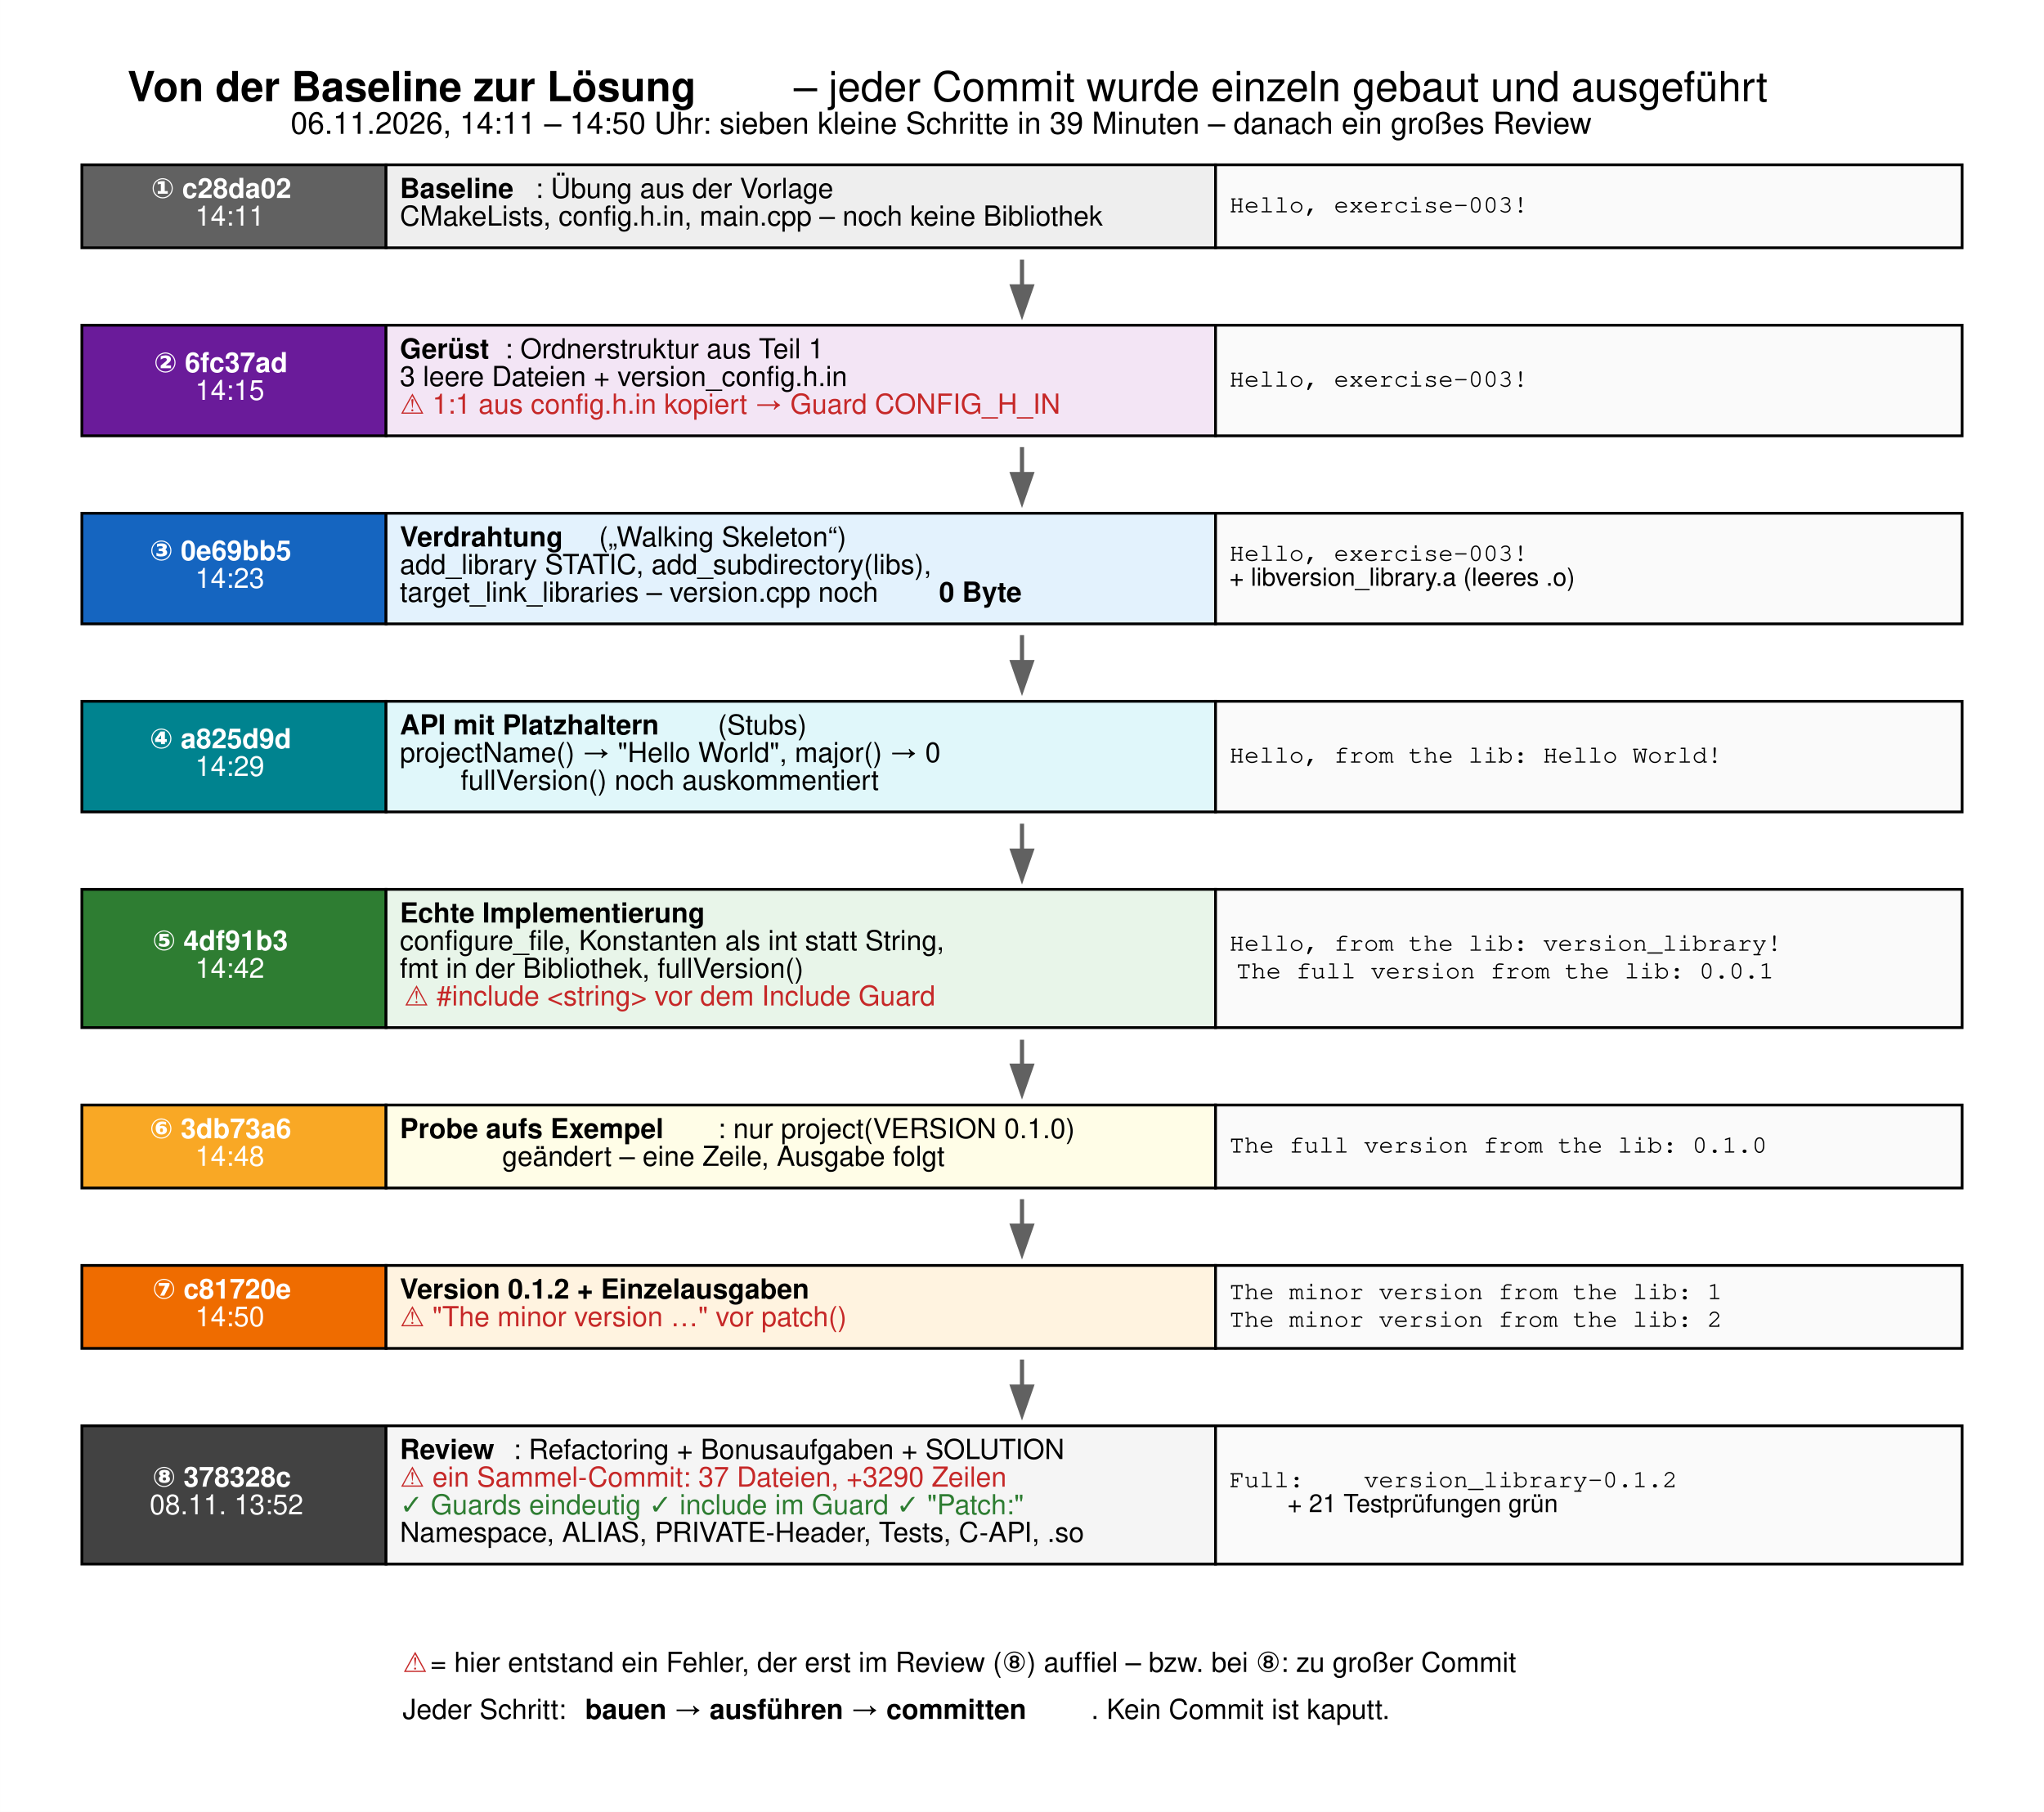
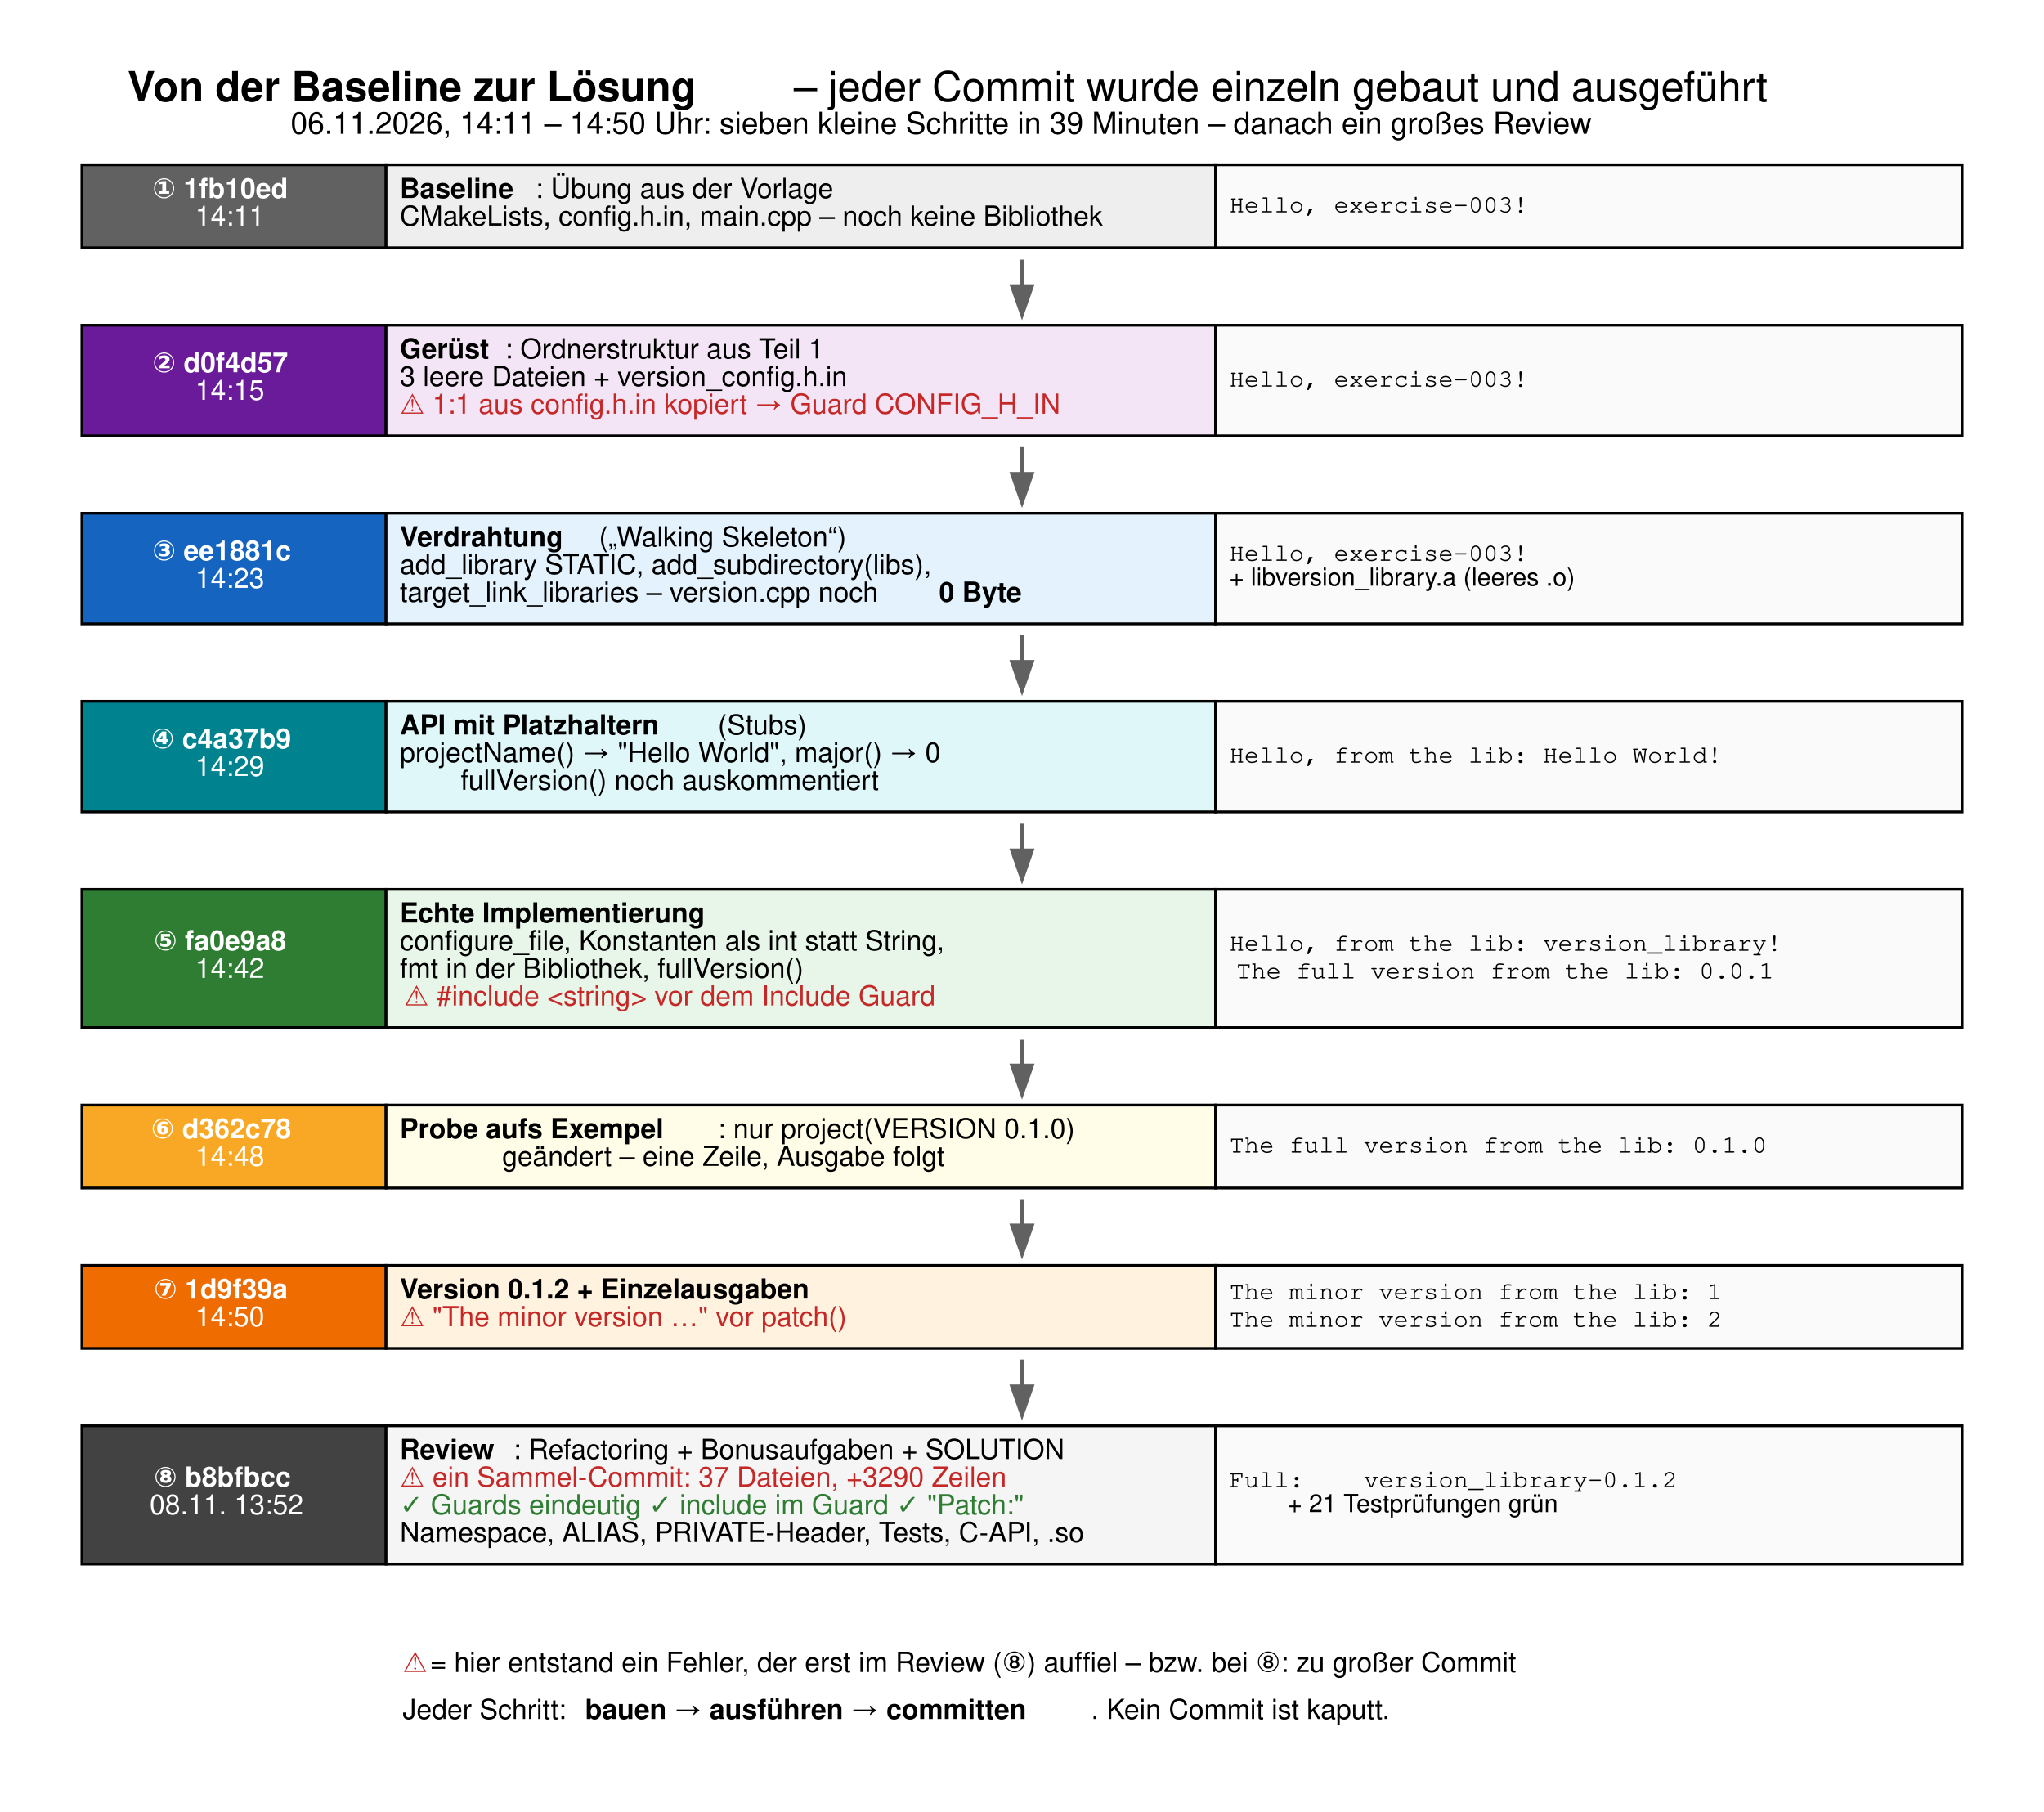
<svg xmlns="http://www.w3.org/2000/svg" width="739pt" height="655pt" viewBox="0.00 0.00 739.20 655.20">
  <g id="graph0" class="graph" transform="scale(1 1) rotate(0) translate(21.6 633.6)">
    <polygon fill="white" stroke="transparent" points="-21.6,21.6 -21.6,-633.6 717.6,-633.6 717.6,21.6 -21.6,21.6" />
    <text text-anchor="start" x="24.5" y="-597" font-family="Helvetica,sans-Serif" font-weight="bold" font-size="15.00">Von der Baseline zur Lösung</text>
    <text text-anchor="start" x="265.5" y="-597" font-family="Helvetica,sans-Serif" font-size="15.00"> – jeder Commit wurde einzeln gebaut und ausgeführt</text>
    <text text-anchor="start" x="83.5" y="-585.2" font-family="Helvetica,sans-Serif" font-size="11.00">06.11.2026, 14:11 – 14:50 Uhr: sieben kleine Schritte in 39 Minuten – danach ein großes Review</text>
    <g id="node1" class="node">
      <polygon fill="#616161" stroke="transparent" points="8,-544 8,-574 118,-574 118,-544 8,-544" />
      <polygon fill="none" stroke="black" points="8,-544 8,-574 118,-574 118,-544 8,-544" />
-       <text text-anchor="start" x="33" y="-562" font-family="Helvetica,sans-Serif" font-weight="bold" font-size="10.00" fill="white">① c28da02</text>
+       <text text-anchor="start" x="33.5" y="-562" font-family="Helvetica,sans-Serif" font-weight="bold" font-size="10.00" fill="white">① 1fb10ed</text>
      <text text-anchor="start" x="49" y="-552" font-family="Helvetica,sans-Serif" font-size="10.00" fill="white">14:11</text>
      <polygon fill="#eeeeee" stroke="transparent" points="118,-544 118,-574 418,-574 418,-544 118,-544" />
      <polygon fill="none" stroke="black" points="118,-544 118,-574 418,-574 418,-544 118,-544" />
      <text text-anchor="start" x="123" y="-562" font-family="Helvetica,sans-Serif" font-weight="bold" font-size="10.00">Baseline</text>
      <text text-anchor="start" x="172" y="-562" font-family="Helvetica,sans-Serif" font-size="10.00">: Übung aus der Vorlage</text>
      <text text-anchor="start" x="123" y="-552" font-family="Helvetica,sans-Serif" font-size="10.00">CMakeLists, config.h.in, main.cpp – noch keine Bibliothek</text>
      <polygon fill="#fafafa" stroke="transparent" points="418,-544 418,-574 688,-574 688,-544 418,-544" />
      <polygon fill="none" stroke="black" points="418,-544 418,-574 688,-574 688,-544 418,-544" />
      <text text-anchor="start" x="423" y="-556.8" font-family="Courier,monospace" font-size="9.00">Hello, exercise-003!</text>
    </g>
    <g id="node2" class="node">
      <polygon fill="#6a1b9a" stroke="transparent" points="8,-476 8,-516 118,-516 118,-476 8,-476" />
      <polygon fill="none" stroke="black" points="8,-476 8,-516 118,-516 118,-476 8,-476" />
-       <text text-anchor="start" x="34" y="-499" font-family="Helvetica,sans-Serif" font-weight="bold" font-size="10.00" fill="white">② 6fc37ad</text>
+       <text text-anchor="start" x="33.5" y="-499" font-family="Helvetica,sans-Serif" font-weight="bold" font-size="10.00" fill="white">② d0f4d57</text>
      <text text-anchor="start" x="49" y="-489" font-family="Helvetica,sans-Serif" font-size="10.00" fill="white">14:15</text>
      <polygon fill="#f3e5f5" stroke="transparent" points="118,-476 118,-516 418,-516 418,-476 118,-476" />
      <polygon fill="none" stroke="black" points="118,-476 118,-516 418,-516 418,-476 118,-476" />
      <text text-anchor="start" x="123" y="-504" font-family="Helvetica,sans-Serif" font-weight="bold" font-size="10.00">Gerüst</text>
      <text text-anchor="start" x="161" y="-504" font-family="Helvetica,sans-Serif" font-size="10.00">: Ordnerstruktur aus Teil 1</text>
      <text text-anchor="start" x="123" y="-494" font-family="Helvetica,sans-Serif" font-size="10.00">3 leere Dateien + version_config.h.in</text>
      <text text-anchor="start" x="123" y="-484" font-family="Helvetica,sans-Serif" font-size="10.00" fill="#c62828">⚠ 1:1 aus config.h.in kopiert → Guard CONFIG_H_IN</text>
      <polygon fill="#fafafa" stroke="transparent" points="418,-476 418,-516 688,-516 688,-476 418,-476" />
      <polygon fill="none" stroke="black" points="418,-476 418,-516 688,-516 688,-476 418,-476" />
      <text text-anchor="start" x="423" y="-493.8" font-family="Courier,monospace" font-size="9.00">Hello, exercise-003!</text>
    </g>
    <g id="edge1" class="edge">
      <path fill="none" stroke="#616161" stroke-width="1.5" d="M348,-539.7C348,-536.71 348,-533.53 348,-530.31" />
      <polygon fill="#616161" stroke="#616161" stroke-width="1.5" points="351.5,-530.05 348,-520.05 344.5,-530.05 351.5,-530.05" />
    </g>
    <g id="node3" class="node">
      <polygon fill="#1565c0" stroke="transparent" points="8,-408 8,-448 118,-448 118,-408 8,-408" />
      <polygon fill="none" stroke="black" points="8,-408 8,-448 118,-448 118,-408 8,-408" />
-       <text text-anchor="start" x="32.5" y="-431" font-family="Helvetica,sans-Serif" font-weight="bold" font-size="10.00" fill="white">③ 0e69bb5</text>
+       <text text-anchor="start" x="33.5" y="-431" font-family="Helvetica,sans-Serif" font-weight="bold" font-size="10.00" fill="white">③ ee1881c</text>
      <text text-anchor="start" x="49" y="-421" font-family="Helvetica,sans-Serif" font-size="10.00" fill="white">14:23</text>
      <polygon fill="#e3f2fd" stroke="transparent" points="118,-408 118,-448 418,-448 418,-408 118,-408" />
      <polygon fill="none" stroke="black" points="118,-408 118,-448 418,-448 418,-408 118,-408" />
      <text text-anchor="start" x="123" y="-436" font-family="Helvetica,sans-Serif" font-weight="bold" font-size="10.00">Verdrahtung</text>
      <text text-anchor="start" x="195" y="-436" font-family="Helvetica,sans-Serif" font-size="10.00"> („Walking Skeleton“)</text>
      <text text-anchor="start" x="123" y="-426" font-family="Helvetica,sans-Serif" font-size="10.00">add_library STATIC, add_subdirectory(libs),</text>
      <text text-anchor="start" x="123" y="-416" font-family="Helvetica,sans-Serif" font-size="10.00">target_link_libraries – version.cpp noch </text>
      <text text-anchor="start" x="318" y="-416" font-family="Helvetica,sans-Serif" font-weight="bold" font-size="10.00">0 Byte</text>
      <polygon fill="#fafafa" stroke="transparent" points="418,-408 418,-448 688,-448 688,-408 418,-408" />
      <polygon fill="none" stroke="black" points="418,-408 418,-448 688,-448 688,-408 418,-408" />
      <text text-anchor="start" x="423" y="-430.8" font-family="Courier,monospace" font-size="9.00">Hello, exercise-003!</text>
      <text text-anchor="start" x="423" y="-421.8" font-family="Helvetica,sans-Serif" font-size="9.00">+ libversion_library.a (leeres .o)</text>
    </g>
    <g id="edge2" class="edge">
      <path fill="none" stroke="#616161" stroke-width="1.5" d="M348,-471.92C348,-468.82 348,-465.59 348,-462.36" />
      <polygon fill="#616161" stroke="#616161" stroke-width="1.5" points="351.5,-462.18 348,-452.18 344.5,-462.18 351.5,-462.18" />
    </g>
    <g id="node4" class="node">
      <polygon fill="#00838f" stroke="transparent" points="8,-340 8,-380 118,-380 118,-340 8,-340" />
      <polygon fill="none" stroke="black" points="8,-340 8,-380 118,-380 118,-340 8,-340" />
-       <text text-anchor="start" x="32.5" y="-363" font-family="Helvetica,sans-Serif" font-weight="bold" font-size="10.00" fill="white">④ a825d9d</text>
+       <text text-anchor="start" x="33" y="-363" font-family="Helvetica,sans-Serif" font-weight="bold" font-size="10.00" fill="white">④ c4a37b9</text>
      <text text-anchor="start" x="49" y="-353" font-family="Helvetica,sans-Serif" font-size="10.00" fill="white">14:29</text>
      <polygon fill="#e0f7fa" stroke="transparent" points="118,-340 118,-380 418,-380 418,-340 118,-340" />
      <polygon fill="none" stroke="black" points="118,-340 118,-380 418,-380 418,-340 118,-340" />
      <text text-anchor="start" x="123" y="-368" font-family="Helvetica,sans-Serif" font-weight="bold" font-size="10.00">API mit Platzhaltern</text>
      <text text-anchor="start" x="238" y="-368" font-family="Helvetica,sans-Serif" font-size="10.00"> (Stubs)</text>
      <text text-anchor="start" x="123" y="-358" font-family="Helvetica,sans-Serif" font-size="10.00">projectName() → "Hello World", major() → 0</text>
      <text text-anchor="start" x="145" y="-348" font-family="Helvetica,sans-Serif" font-size="10.00">fullVersion() noch auskommentiert</text>
      <polygon fill="#fafafa" stroke="transparent" points="418,-340 418,-380 688,-380 688,-340 418,-340" />
      <polygon fill="none" stroke="black" points="418,-340 418,-380 688,-380 688,-340 418,-340" />
      <text text-anchor="start" x="423" y="-357.8" font-family="Courier,monospace" font-size="9.00">Hello, from the lib: Hello World!</text>
    </g>
    <g id="edge3" class="edge">
      <path fill="none" stroke="#616161" stroke-width="1.5" d="M348,-403.92C348,-400.82 348,-397.59 348,-394.36" />
      <polygon fill="#616161" stroke="#616161" stroke-width="1.5" points="351.5,-394.18 348,-384.18 344.5,-394.18 351.5,-394.18" />
    </g>
    <g id="node5" class="node">
      <polygon fill="#2e7d32" stroke="transparent" points="8,-262 8,-312 118,-312 118,-262 8,-262" />
      <polygon fill="none" stroke="black" points="8,-262 8,-312 118,-312 118,-262 8,-262" />
-       <text text-anchor="start" x="33.5" y="-290" font-family="Helvetica,sans-Serif" font-weight="bold" font-size="10.00" fill="white">⑤ 4df91b3</text>
+       <text text-anchor="start" x="34" y="-290" font-family="Helvetica,sans-Serif" font-weight="bold" font-size="10.00" fill="white">⑤ fa0e9a8</text>
      <text text-anchor="start" x="49" y="-280" font-family="Helvetica,sans-Serif" font-size="10.00" fill="white">14:42</text>
      <polygon fill="#e8f5e9" stroke="transparent" points="118,-262 118,-312 418,-312 418,-262 118,-262" />
      <polygon fill="none" stroke="black" points="118,-262 118,-312 418,-312 418,-262 118,-262" />
      <text text-anchor="start" x="123" y="-300" font-family="Helvetica,sans-Serif" font-weight="bold" font-size="10.00">Echte Implementierung</text>
      <text text-anchor="start" x="123" y="-290" font-family="Helvetica,sans-Serif" font-size="10.00">configure_file, Konstanten als int statt String,</text>
      <text text-anchor="start" x="123" y="-280" font-family="Helvetica,sans-Serif" font-size="10.00">fmt in der Bibliothek, fullVersion()</text>
      <text text-anchor="start" x="124.5" y="-270" font-family="Helvetica,sans-Serif" font-size="10.00" fill="#c62828">⚠ #include &lt;string&gt; vor dem Include Guard</text>
      <polygon fill="#fafafa" stroke="transparent" points="418,-262 418,-312 688,-312 688,-262 418,-262" />
      <polygon fill="none" stroke="black" points="418,-262 418,-312 688,-312 688,-262 418,-262" />
      <text text-anchor="start" x="423" y="-289.8" font-family="Courier,monospace" font-size="9.00">Hello, from the lib: version_library!</text>
      <text text-anchor="start" x="425.5" y="-279.8" font-family="Courier,monospace" font-size="9.00">The full version from the lib: 0.0.1</text>
    </g>
    <g id="edge4" class="edge">
      <path fill="none" stroke="#616161" stroke-width="1.5" d="M348,-335.75C348,-332.7 348,-329.5 348,-326.28" />
      <polygon fill="#616161" stroke="#616161" stroke-width="1.5" points="351.5,-326 348,-316 344.5,-326 351.5,-326" />
    </g>
    <g id="node6" class="node">
      <polygon fill="#f9a825" stroke="transparent" points="8,-204 8,-234 118,-234 118,-204 8,-204" />
      <polygon fill="none" stroke="black" points="8,-204 8,-234 118,-234 118,-204 8,-204" />
-       <text text-anchor="start" x="32.5" y="-222" font-family="Helvetica,sans-Serif" font-weight="bold" font-size="10.00" fill="white">⑥ 3db73a6</text>
+       <text text-anchor="start" x="33" y="-222" font-family="Helvetica,sans-Serif" font-weight="bold" font-size="10.00" fill="white">⑥ d362c78</text>
      <text text-anchor="start" x="49" y="-212" font-family="Helvetica,sans-Serif" font-size="10.00" fill="white">14:48</text>
      <polygon fill="#fffde7" stroke="transparent" points="118,-204 118,-234 418,-234 418,-204 118,-204" />
      <polygon fill="none" stroke="black" points="118,-204 118,-234 418,-234 418,-204 118,-204" />
      <text text-anchor="start" x="123" y="-222" font-family="Helvetica,sans-Serif" font-weight="bold" font-size="10.00">Probe aufs Exempel</text>
      <text text-anchor="start" x="238" y="-222" font-family="Helvetica,sans-Serif" font-size="10.00">: nur project(VERSION 0.1.0)</text>
      <text text-anchor="start" x="160" y="-212" font-family="Helvetica,sans-Serif" font-size="10.00">geändert – eine Zeile, Ausgabe folgt</text>
      <polygon fill="#fafafa" stroke="transparent" points="418,-204 418,-234 688,-234 688,-204 418,-204" />
      <polygon fill="none" stroke="black" points="418,-204 418,-234 688,-234 688,-204 418,-204" />
      <text text-anchor="start" x="423" y="-216.8" font-family="Courier,monospace" font-size="9.00">The full version from the lib: 0.1.0</text>
    </g>
    <g id="edge5" class="edge">
      <path fill="none" stroke="#616161" stroke-width="1.5" d="M348,-257.63C348,-254.55 348,-251.41 348,-248.34" />
      <polygon fill="#616161" stroke="#616161" stroke-width="1.5" points="351.5,-248.24 348,-238.24 344.5,-248.24 351.5,-248.24" />
    </g>
    <g id="node7" class="node">
      <polygon fill="#ef6c00" stroke="transparent" points="8,-146 8,-176 118,-176 118,-146 8,-146" />
      <polygon fill="none" stroke="black" points="8,-146 8,-176 118,-176 118,-146 8,-146" />
-       <text text-anchor="start" x="33.5" y="-164" font-family="Helvetica,sans-Serif" font-weight="bold" font-size="10.00" fill="white">⑦ c81720e</text>
+       <text text-anchor="start" x="34" y="-164" font-family="Helvetica,sans-Serif" font-weight="bold" font-size="10.00" fill="white">⑦ 1d9f39a</text>
      <text text-anchor="start" x="49" y="-154" font-family="Helvetica,sans-Serif" font-size="10.00" fill="white">14:50</text>
      <polygon fill="#fff3e0" stroke="transparent" points="118,-146 118,-176 418,-176 418,-146 118,-146" />
      <polygon fill="none" stroke="black" points="118,-146 118,-176 418,-176 418,-146 118,-146" />
      <text text-anchor="start" x="123" y="-164" font-family="Helvetica,sans-Serif" font-weight="bold" font-size="10.00">Version 0.1.2 + Einzelausgaben</text>
      <text text-anchor="start" x="123" y="-154" font-family="Helvetica,sans-Serif" font-size="10.00" fill="#c62828">⚠ "The minor version …" vor patch()</text>
      <polygon fill="#fafafa" stroke="transparent" points="418,-146 418,-176 688,-176 688,-146 418,-146" />
      <polygon fill="none" stroke="black" points="418,-146 418,-176 688,-176 688,-146 418,-146" />
      <text text-anchor="start" x="423" y="-163.8" font-family="Courier,monospace" font-size="9.00">The minor version from the lib: 1</text>
      <text text-anchor="start" x="423" y="-153.8" font-family="Courier,monospace" font-size="9.00">The minor version from the lib: 2</text>
    </g>
    <g id="edge6" class="edge">
      <path fill="none" stroke="#616161" stroke-width="1.5" d="M348,-199.97C348,-196.94 348,-193.72 348,-190.5" />
      <polygon fill="#616161" stroke="#616161" stroke-width="1.5" points="351.5,-190.38 348,-180.38 344.5,-190.38 351.5,-190.38" />
    </g>
    <g id="node8" class="node">
      <polygon fill="#424242" stroke="transparent" points="8,-68 8,-118 118,-118 118,-68 8,-68" />
      <polygon fill="none" stroke="black" points="8,-68 8,-118 118,-118 118,-68 8,-68" />
-       <text text-anchor="start" x="33.5" y="-96" font-family="Helvetica,sans-Serif" font-weight="bold" font-size="10.00" fill="white">⑧ 378328c</text>
+       <text text-anchor="start" x="34" y="-96" font-family="Helvetica,sans-Serif" font-weight="bold" font-size="10.00" fill="white">⑧ b8bfbcc</text>
      <text text-anchor="start" x="32.5" y="-86" font-family="Helvetica,sans-Serif" font-size="10.00" fill="white">08.11. 13:52</text>
      <polygon fill="#f5f5f5" stroke="transparent" points="118,-68 118,-118 418,-118 418,-68 118,-68" />
      <polygon fill="none" stroke="black" points="118,-68 118,-118 418,-118 418,-68 118,-68" />
      <text text-anchor="start" x="123" y="-106" font-family="Helvetica,sans-Serif" font-weight="bold" font-size="10.00">Review</text>
      <text text-anchor="start" x="164" y="-106" font-family="Helvetica,sans-Serif" font-size="10.00">: Refactoring + Bonusaufgaben + SOLUTION</text>
      <text text-anchor="start" x="123" y="-96" font-family="Helvetica,sans-Serif" font-size="10.00" fill="#c62828">⚠ ein Sammel-Commit: 37 Dateien, +3290 Zeilen</text>
      <text text-anchor="start" x="123" y="-86" font-family="Helvetica,sans-Serif" font-size="10.00" fill="#2e7d32">✓ Guards eindeutig ✓ include im Guard ✓ "Patch:"</text>
      <text text-anchor="start" x="123" y="-76" font-family="Helvetica,sans-Serif" font-size="10.00">Namespace, ALIAS, PRIVATE-Header, Tests, C-API, .so</text>
      <polygon fill="#fafafa" stroke="transparent" points="418,-68 418,-118 688,-118 688,-68 418,-68" />
      <polygon fill="none" stroke="black" points="418,-68 418,-118 688,-118 688,-68 418,-68" />
      <text text-anchor="start" x="423" y="-95.8" font-family="Courier,monospace" font-size="9.00">Full:    version_library-0.1.2</text>
      <text text-anchor="start" x="444" y="-86.8" font-family="Helvetica,sans-Serif" font-size="9.00">+ 21 Testprüfungen grün</text>
    </g>
    <g id="edge7" class="edge">
      <path fill="none" stroke="#616161" stroke-width="1.5" d="M348,-141.97C348,-138.91 348,-135.64 348,-132.3" />
      <polygon fill="#616161" stroke="#616161" stroke-width="1.5" points="351.5,-132.18 348,-122.18 344.5,-132.18 351.5,-132.18" />
    </g>
    <g id="node9" class="node">
      <text text-anchor="start" x="124" y="-29" font-family="Helvetica,sans-Serif" font-size="10.00" fill="#c62828">⚠</text>
      <text text-anchor="start" x="134" y="-29" font-family="Helvetica,sans-Serif" font-size="10.00"> = hier entstand ein Fehler, der erst im Review (⑧) auffiel – bzw. bei ⑧: zu großer Commit</text>
      <text text-anchor="start" x="124" y="-12" font-family="Helvetica,sans-Serif" font-size="10.00">Jeder Schritt: </text>
      <text text-anchor="start" x="190" y="-12" font-family="Helvetica,sans-Serif" font-weight="bold" font-size="10.00">bauen → ausführen → committen</text>
      <text text-anchor="start" x="373" y="-12" font-family="Helvetica,sans-Serif" font-size="10.00">. Kein Commit ist kaputt.</text>
    </g>
  </g>
</svg>
